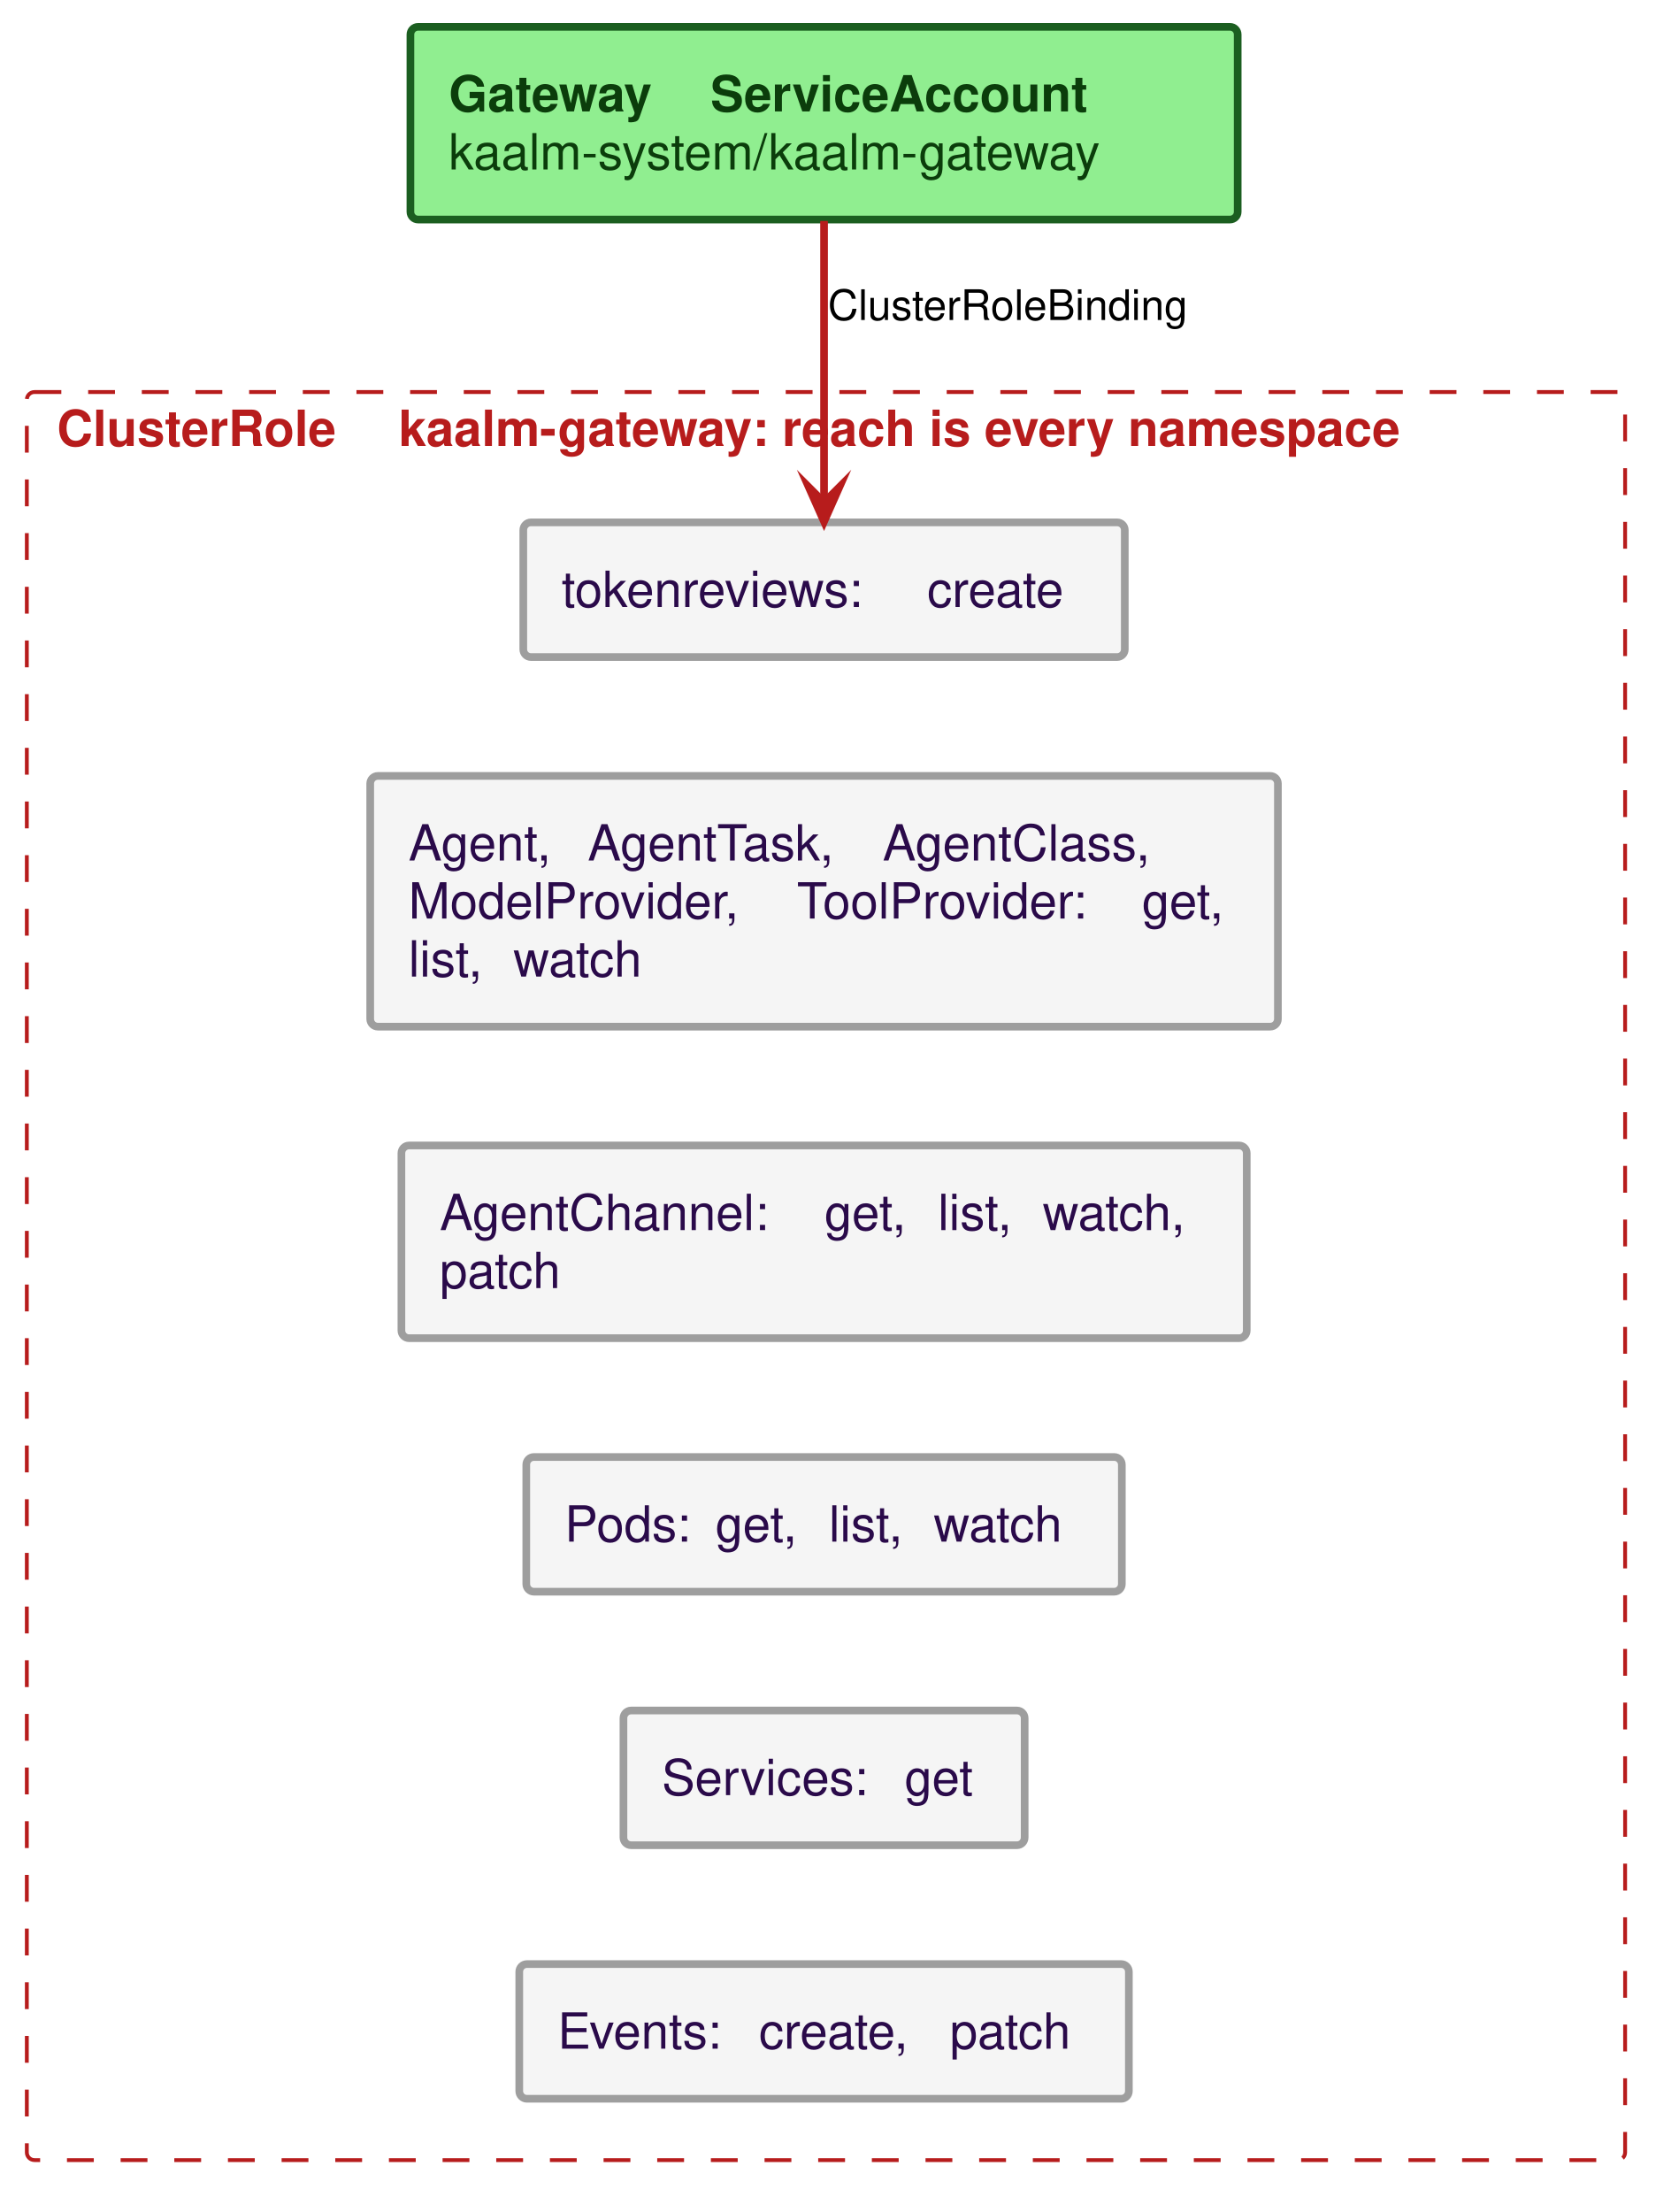
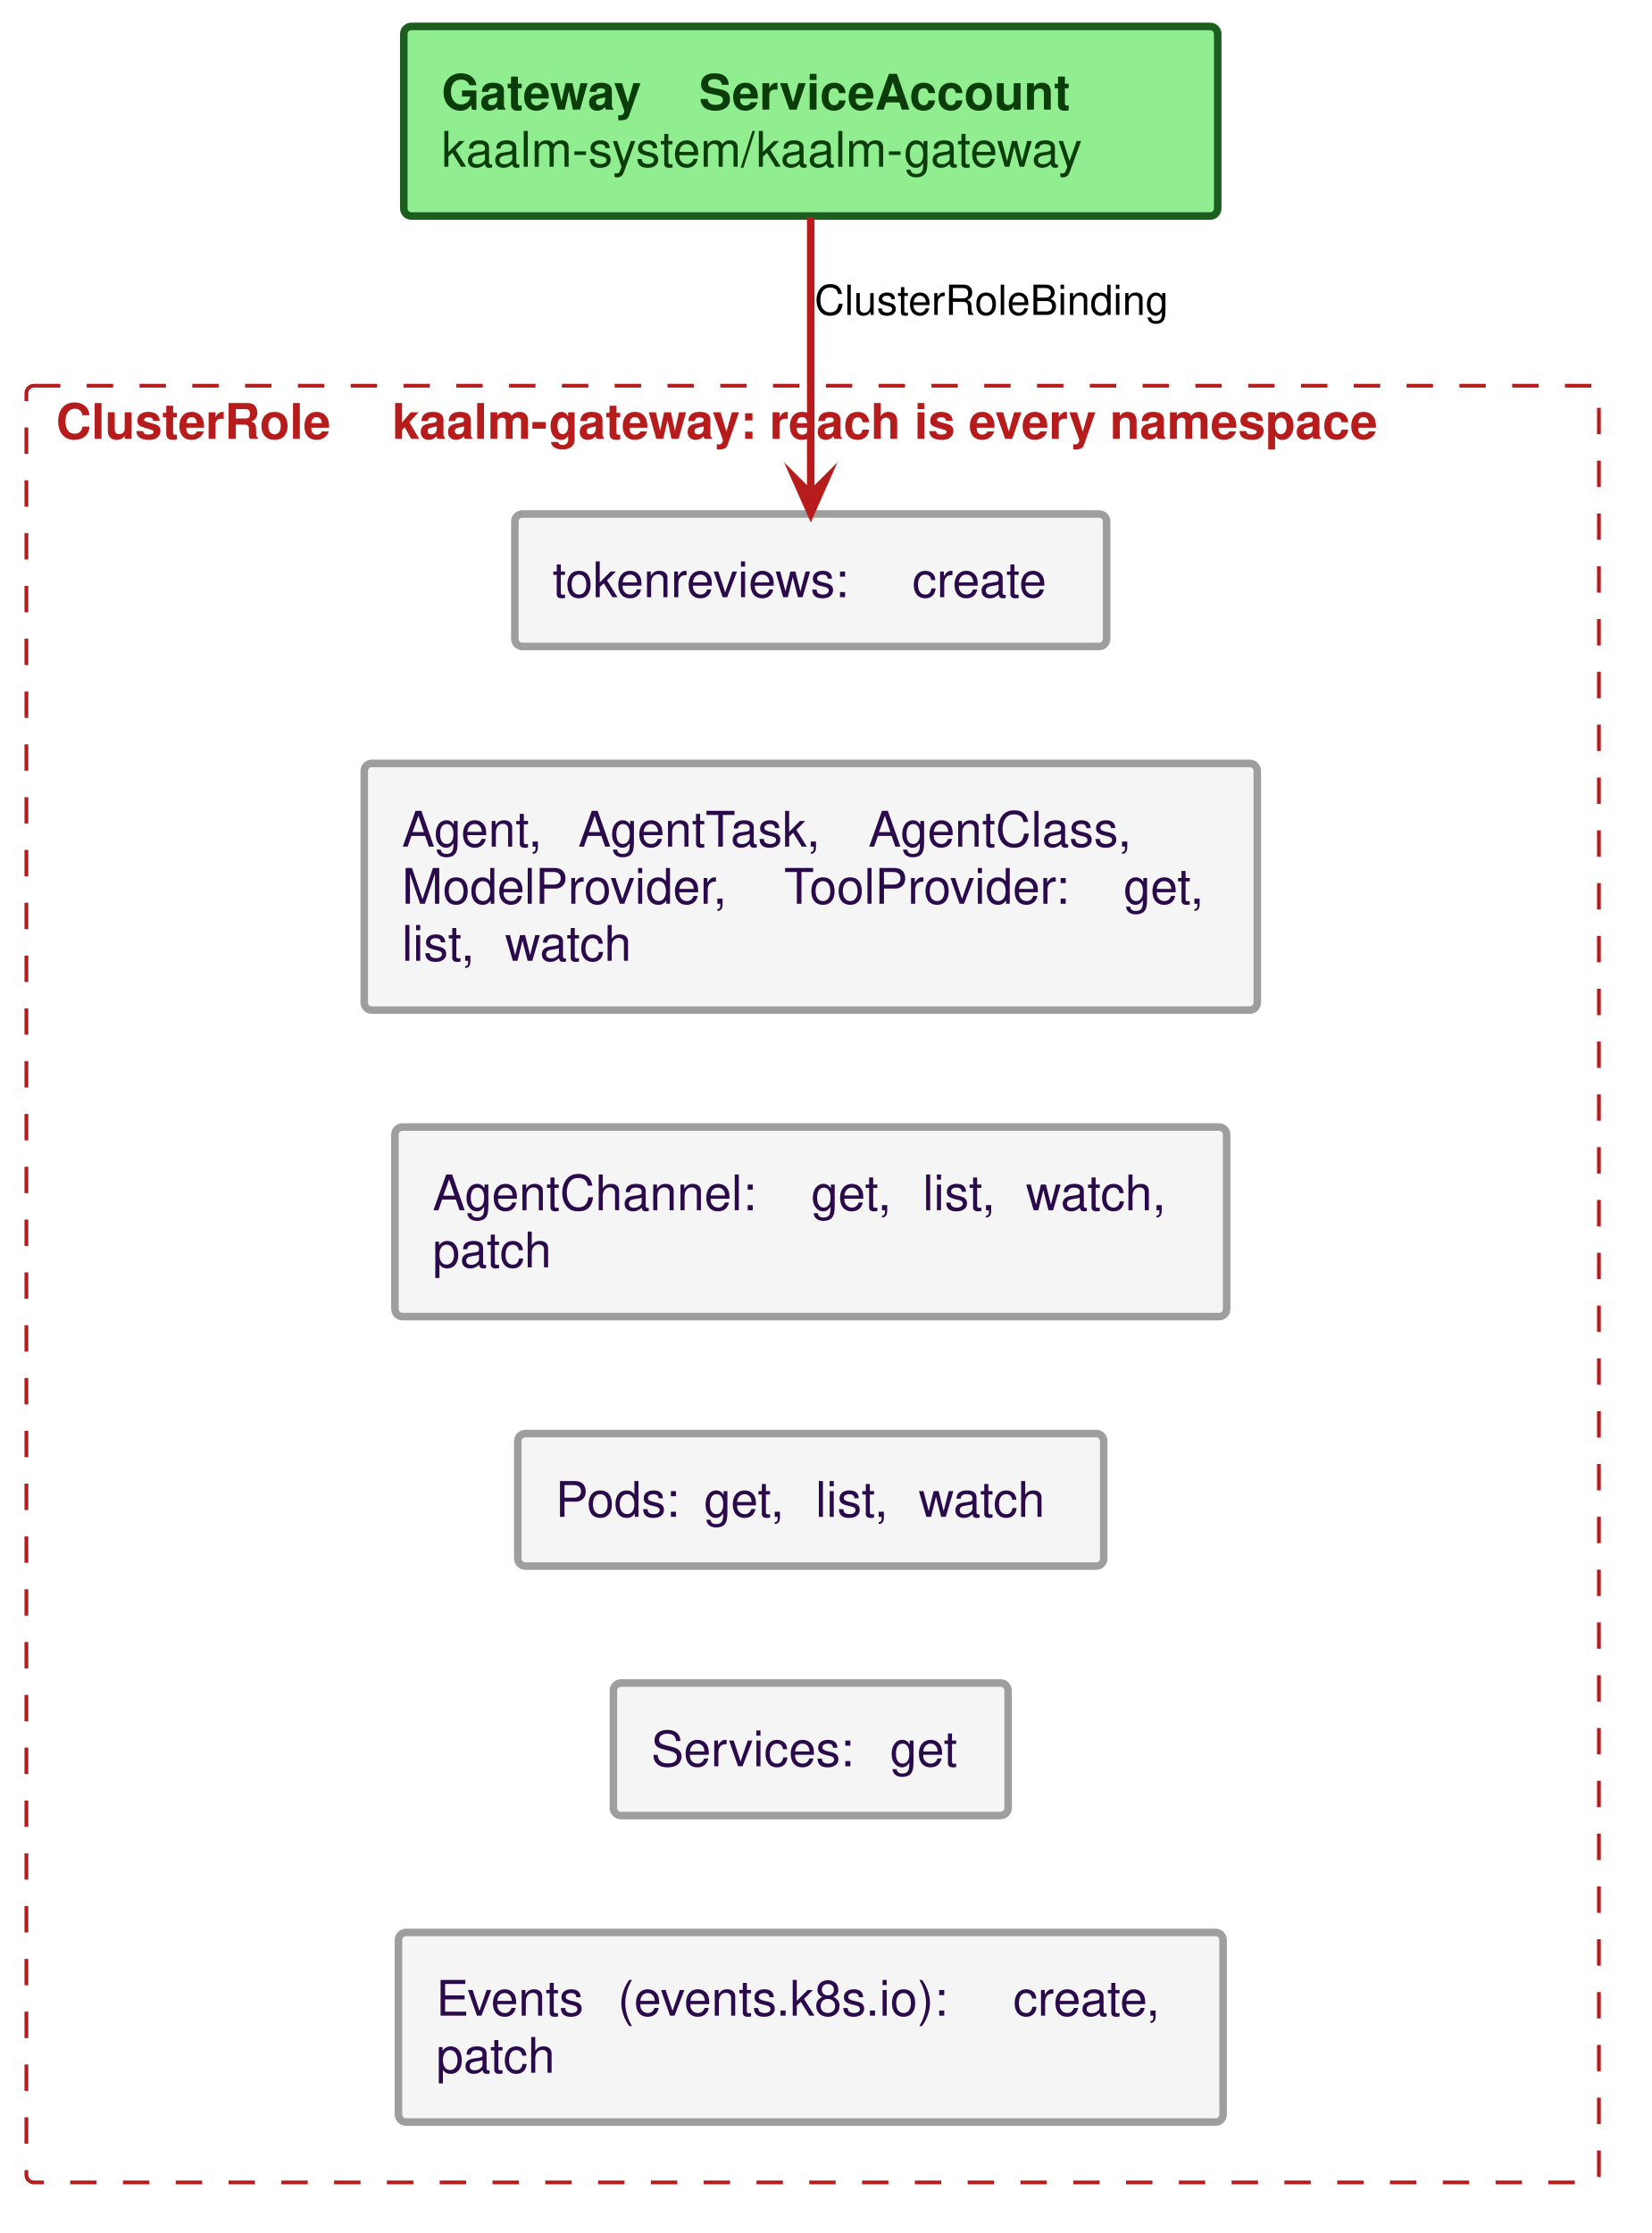
- <svg xmlns="http://www.w3.org/2000/svg" version="1.1" data-diagram-type="DESCRIPTION" style="width:438px;height:577px;" width="438px" height="577px" viewBox="0 0 438 577" zoomAndPan="magnify" preserveAspectRatio="none" contentStyleType="text/css">
+ <svg xmlns="http://www.w3.org/2000/svg" version="1.1" data-diagram-type="DESCRIPTION" style="width:438px;height:592px;" width="438px" height="592px" viewBox="0 0 438 592" zoomAndPan="magnify" preserveAspectRatio="none" contentStyleType="text/css">
  <defs />
  <g font-family="sans-serif" lengthAdjust="spacing">
    <g class="cluster" data-qualified-name="band" id="ent0002" data-source-line="10">
-       <rect x="7" y="102.26" width="417" height="461.2" fill="none" style="stroke:#B71C1C;stroke-width:1;stroke-dasharray:7,7;" rx="2" ry="2" />
+       <rect x="7" y="102.26" width="417" height="476.33" fill="none" style="stroke:#B71C1C;stroke-width:1;stroke-dasharray:7,7;" rx="2" ry="2" />
      <text x="14.847" y="116.327" fill="#B71C1C" font-size="13" textLength="84.646" font-weight="700" font-family="Helvetica">ClusterRole</text>
      <text x="104.019" y="116.327" fill="#B71C1C" font-size="13" textLength="312.133" font-weight="700" font-family="Helvetica">kaalm-gateway: reach is every namespace</text>
    </g>
    <g class="entity" data-qualified-name="band.tr" id="ent0003" data-source-line="11">
      <rect x="136.53" y="136.26" width="156.932" height="35.133" fill="#F5F5F5" style="stroke:#9E9E9E;stroke-width:2;" rx="2" ry="2" />
      <text x="146.53" y="158.327" fill="#2A0A4A" font-size="13" textLength="91.248" font-family="Helvetica">tokenreviews:</text>
      <text x="237.778" y="158.327" fill="#2A0A4A" font-size="13" font-family="Helvetica"> </text>
      <text x="241.91" y="158.327" fill="#2A0A4A" font-size="13" textLength="41.552" font-family="Helvetica">create</text>
    </g>
    <g class="entity" data-qualified-name="band.crds" id="ent0004" data-source-line="12">
-       <rect x="96.59" y="202.4" width="236.823" height="65.398" fill="#F5F5F5" style="stroke:#9E9E9E;stroke-width:2;" rx="2" ry="2" />
-       <text x="106.59" y="224.467" fill="#2A0A4A" font-size="13" textLength="42.612" font-family="Helvetica">Agent,</text>
-       <text x="149.202" y="224.467" fill="#2A0A4A" font-size="13" font-family="Helvetica"> </text>
-       <text x="153.334" y="224.467" fill="#2A0A4A" font-size="13" textLength="72.82" font-family="Helvetica">AgentTask,</text>
-       <text x="226.154" y="224.467" fill="#2A0A4A" font-size="13" font-family="Helvetica"> </text>
-       <text x="230.287" y="224.467" fill="#2A0A4A" font-size="13" textLength="76.813" font-family="Helvetica">AgentClass,</text>
-       <text x="106.59" y="239.6" fill="#2A0A4A" font-size="13" textLength="97.202" font-family="Helvetica">ModelProvider,</text>
-       <text x="203.792" y="239.6" fill="#2A0A4A" font-size="13" font-family="Helvetica"> </text>
-       <text x="207.924" y="239.6" fill="#2A0A4A" font-size="13" textLength="85.877" font-family="Helvetica">ToolProvider:</text>
-       <text x="293.801" y="239.6" fill="#2A0A4A" font-size="13" font-family="Helvetica"> </text>
-       <text x="297.934" y="239.6" fill="#2A0A4A" font-size="13" textLength="25.479" font-family="Helvetica">get,</text>
-       <text x="106.59" y="254.733" fill="#2A0A4A" font-size="13" textLength="23.226" font-family="Helvetica">list,</text>
-       <text x="129.816" y="254.733" fill="#2A0A4A" font-size="13" font-family="Helvetica"> </text>
-       <text x="133.948" y="254.733" fill="#2A0A4A" font-size="13" textLength="39.083" font-family="Helvetica">watch</text>
+       <rect x="96.59" y="202.39" width="236.823" height="65.398" fill="#F5F5F5" style="stroke:#9E9E9E;stroke-width:2;" rx="2" ry="2" />
+       <text x="106.59" y="224.457" fill="#2A0A4A" font-size="13" textLength="42.612" font-family="Helvetica">Agent,</text>
+       <text x="149.202" y="224.457" fill="#2A0A4A" font-size="13" font-family="Helvetica"> </text>
+       <text x="153.334" y="224.457" fill="#2A0A4A" font-size="13" textLength="72.82" font-family="Helvetica">AgentTask,</text>
+       <text x="226.154" y="224.457" fill="#2A0A4A" font-size="13" font-family="Helvetica"> </text>
+       <text x="230.287" y="224.457" fill="#2A0A4A" font-size="13" textLength="76.813" font-family="Helvetica">AgentClass,</text>
+       <text x="106.59" y="239.59" fill="#2A0A4A" font-size="13" textLength="97.202" font-family="Helvetica">ModelProvider,</text>
+       <text x="203.792" y="239.59" fill="#2A0A4A" font-size="13" font-family="Helvetica"> </text>
+       <text x="207.924" y="239.59" fill="#2A0A4A" font-size="13" textLength="85.877" font-family="Helvetica">ToolProvider:</text>
+       <text x="293.801" y="239.59" fill="#2A0A4A" font-size="13" font-family="Helvetica"> </text>
+       <text x="297.934" y="239.59" fill="#2A0A4A" font-size="13" textLength="25.479" font-family="Helvetica">get,</text>
+       <text x="106.59" y="254.723" fill="#2A0A4A" font-size="13" textLength="23.226" font-family="Helvetica">list,</text>
+       <text x="129.816" y="254.723" fill="#2A0A4A" font-size="13" font-family="Helvetica"> </text>
+       <text x="133.948" y="254.723" fill="#2A0A4A" font-size="13" textLength="39.083" font-family="Helvetica">watch</text>
    </g>
    <g class="entity" data-qualified-name="band.ch" id="ent0005" data-source-line="13">
-       <rect x="104.73" y="298.8" width="220.548" height="50.266" fill="#F5F5F5" style="stroke:#9E9E9E;stroke-width:2;" rx="2" ry="2" />
-       <text x="114.73" y="320.867" fill="#2A0A4A" font-size="13" textLength="96.23" font-family="Helvetica">AgentChannel:</text>
-       <text x="210.96" y="320.867" fill="#2A0A4A" font-size="13" font-family="Helvetica"> </text>
-       <text x="215.093" y="320.867" fill="#2A0A4A" font-size="13" textLength="25.479" font-family="Helvetica">get,</text>
-       <text x="240.572" y="320.867" fill="#2A0A4A" font-size="13" font-family="Helvetica"> </text>
-       <text x="244.705" y="320.867" fill="#2A0A4A" font-size="13" textLength="23.226" font-family="Helvetica">list,</text>
-       <text x="267.931" y="320.867" fill="#2A0A4A" font-size="13" font-family="Helvetica"> </text>
-       <text x="272.063" y="320.867" fill="#2A0A4A" font-size="13" textLength="43.215" font-family="Helvetica">watch,</text>
-       <text x="114.73" y="336" fill="#2A0A4A" font-size="13" textLength="36.702" font-family="Helvetica">patch</text>
+       <rect x="104.73" y="298.79" width="220.548" height="50.266" fill="#F5F5F5" style="stroke:#9E9E9E;stroke-width:2;" rx="2" ry="2" />
+       <text x="114.73" y="320.857" fill="#2A0A4A" font-size="13" textLength="96.23" font-family="Helvetica">AgentChannel:</text>
+       <text x="210.96" y="320.857" fill="#2A0A4A" font-size="13" font-family="Helvetica"> </text>
+       <text x="215.093" y="320.857" fill="#2A0A4A" font-size="13" textLength="25.479" font-family="Helvetica">get,</text>
+       <text x="240.572" y="320.857" fill="#2A0A4A" font-size="13" font-family="Helvetica"> </text>
+       <text x="244.705" y="320.857" fill="#2A0A4A" font-size="13" textLength="23.226" font-family="Helvetica">list,</text>
+       <text x="267.931" y="320.857" fill="#2A0A4A" font-size="13" font-family="Helvetica"> </text>
+       <text x="272.063" y="320.857" fill="#2A0A4A" font-size="13" textLength="43.215" font-family="Helvetica">watch,</text>
+       <text x="114.73" y="335.99" fill="#2A0A4A" font-size="13" textLength="36.702" font-family="Helvetica">patch</text>
    </g>
    <g class="entity" data-qualified-name="band.pods" id="ent0006" data-source-line="14">
      <rect x="137.31" y="380.06" width="155.383" height="35.133" fill="#F5F5F5" style="stroke:#9E9E9E;stroke-width:2;" rx="2" ry="2" />
      <text x="147.31" y="402.127" fill="#2A0A4A" font-size="13" textLength="35.198" font-family="Helvetica">Pods:</text>
      <text x="182.508" y="402.127" fill="#2A0A4A" font-size="13" font-family="Helvetica"> </text>
      <text x="186.64" y="402.127" fill="#2A0A4A" font-size="13" textLength="25.479" font-family="Helvetica">get,</text>
      <text x="212.12" y="402.127" fill="#2A0A4A" font-size="13" font-family="Helvetica"> </text>
      <text x="216.252" y="402.127" fill="#2A0A4A" font-size="13" textLength="23.226" font-family="Helvetica">list,</text>
      <text x="239.478" y="402.127" fill="#2A0A4A" font-size="13" font-family="Helvetica"> </text>
      <text x="243.61" y="402.127" fill="#2A0A4A" font-size="13" textLength="39.083" font-family="Helvetica">watch</text>
    </g>
    <g class="entity" data-qualified-name="band.svc" id="ent0007" data-source-line="15">
      <rect x="162.66" y="446.19" width="104.678" height="35.133" fill="#F5F5F5" style="stroke:#9E9E9E;stroke-width:2;" rx="2" ry="2" />
      <text x="172.66" y="468.257" fill="#2A0A4A" font-size="13" textLength="59.198" font-family="Helvetica">Services:</text>
      <text x="231.858" y="468.257" fill="#2A0A4A" font-size="13" font-family="Helvetica"> </text>
      <text x="235.991" y="468.257" fill="#2A0A4A" font-size="13" textLength="21.347" font-family="Helvetica">get</text>
    </g>
    <g class="entity" data-qualified-name="band.ev" id="ent0008" data-source-line="16">
-       <rect x="135.48" y="512.33" width="159.045" height="35.133" fill="#F5F5F5" style="stroke:#9E9E9E;stroke-width:2;" rx="2" ry="2" />
-       <text x="145.48" y="534.397" fill="#2A0A4A" font-size="13" textLength="48.395" font-family="Helvetica">Events:</text>
-       <text x="193.875" y="534.397" fill="#2A0A4A" font-size="13" font-family="Helvetica"> </text>
-       <text x="198.007" y="534.397" fill="#2A0A4A" font-size="13" textLength="45.684" font-family="Helvetica">create,</text>
-       <text x="243.691" y="534.397" fill="#2A0A4A" font-size="13" font-family="Helvetica"> </text>
-       <text x="247.823" y="534.397" fill="#2A0A4A" font-size="13" textLength="36.702" font-family="Helvetica">patch</text>
+       <rect x="105.66" y="512.32" width="218.688" height="50.266" fill="#F5F5F5" style="stroke:#9E9E9E;stroke-width:2;" rx="2" ry="2" />
+       <text x="115.66" y="534.387" fill="#2A0A4A" font-size="13" textLength="44.015" font-family="Helvetica">Events</text>
+       <text x="159.675" y="534.387" fill="#2A0A4A" font-size="13" font-family="Helvetica"> </text>
+       <text x="163.807" y="534.387" fill="#2A0A4A" font-size="13" textLength="100.725" font-family="Helvetica">(events.k8s.io):</text>
+       <text x="264.532" y="534.387" fill="#2A0A4A" font-size="13" font-family="Helvetica"> </text>
+       <text x="268.664" y="534.387" fill="#2A0A4A" font-size="13" textLength="45.684" font-family="Helvetica">create,</text>
+       <text x="115.66" y="549.52" fill="#2A0A4A" font-size="13" textLength="36.702" font-family="Helvetica">patch</text>
    </g>
    <g class="entity" data-qualified-name="GWSA" id="ent0001" data-source-line="9">
      <rect x="107.08" y="7" width="215.838" height="50.266" fill="#90EE90" style="stroke:#1B5E20;stroke-width:2;" rx="2" ry="2" />
      <text x="117.08" y="29.067" fill="#0B3D0B" font-size="13" textLength="63.73" font-weight="700" font-family="Helvetica">Gateway</text>
      <text x="180.81" y="29.067" fill="#0B3D0B" font-size="13" font-weight="700" font-family="Helvetica"> </text>
      <text x="185.336" y="29.067" fill="#0B3D0B" font-size="13" textLength="113.172" font-weight="700" font-family="Helvetica">ServiceAccount</text>
      <text x="117.08" y="44.2" fill="#0B3D0B" font-size="13" textLength="195.838" font-family="Helvetica">kaalm-system/kaalm-gateway</text>
    </g>
    <g class="link" data-entity-1="ent0001" data-entity-2="ent0003" id="lnk9" data-source-line="18" data-link-type="dependency">
-       <path d="M215,57.64 C215,81.04 215,110.65 215,131.05" style="stroke:#B71C1C;stroke-width:2;" fill="none" id="GWSA-to-tr" />
+       <path d="M215,57.64 C215,81.03 215,110.65 215,131.05" style="stroke:#B71C1C;stroke-width:2;" fill="none" id="GWSA-to-tr" />
      <polygon points="215,136.05,219,127.05,215,131.05,211,127.05,215,136.05" fill="#B71C1C" style="stroke:#B71C1C;stroke-width:2;stroke-linejoin:miter;stroke-miterlimit:10;" />
      <text x="216" y="83.47" fill="#000" font-size="11" textLength="104.806" font-family="Helvetica">ClusterRoleBinding</text>
    </g>
  </g>
</svg>
